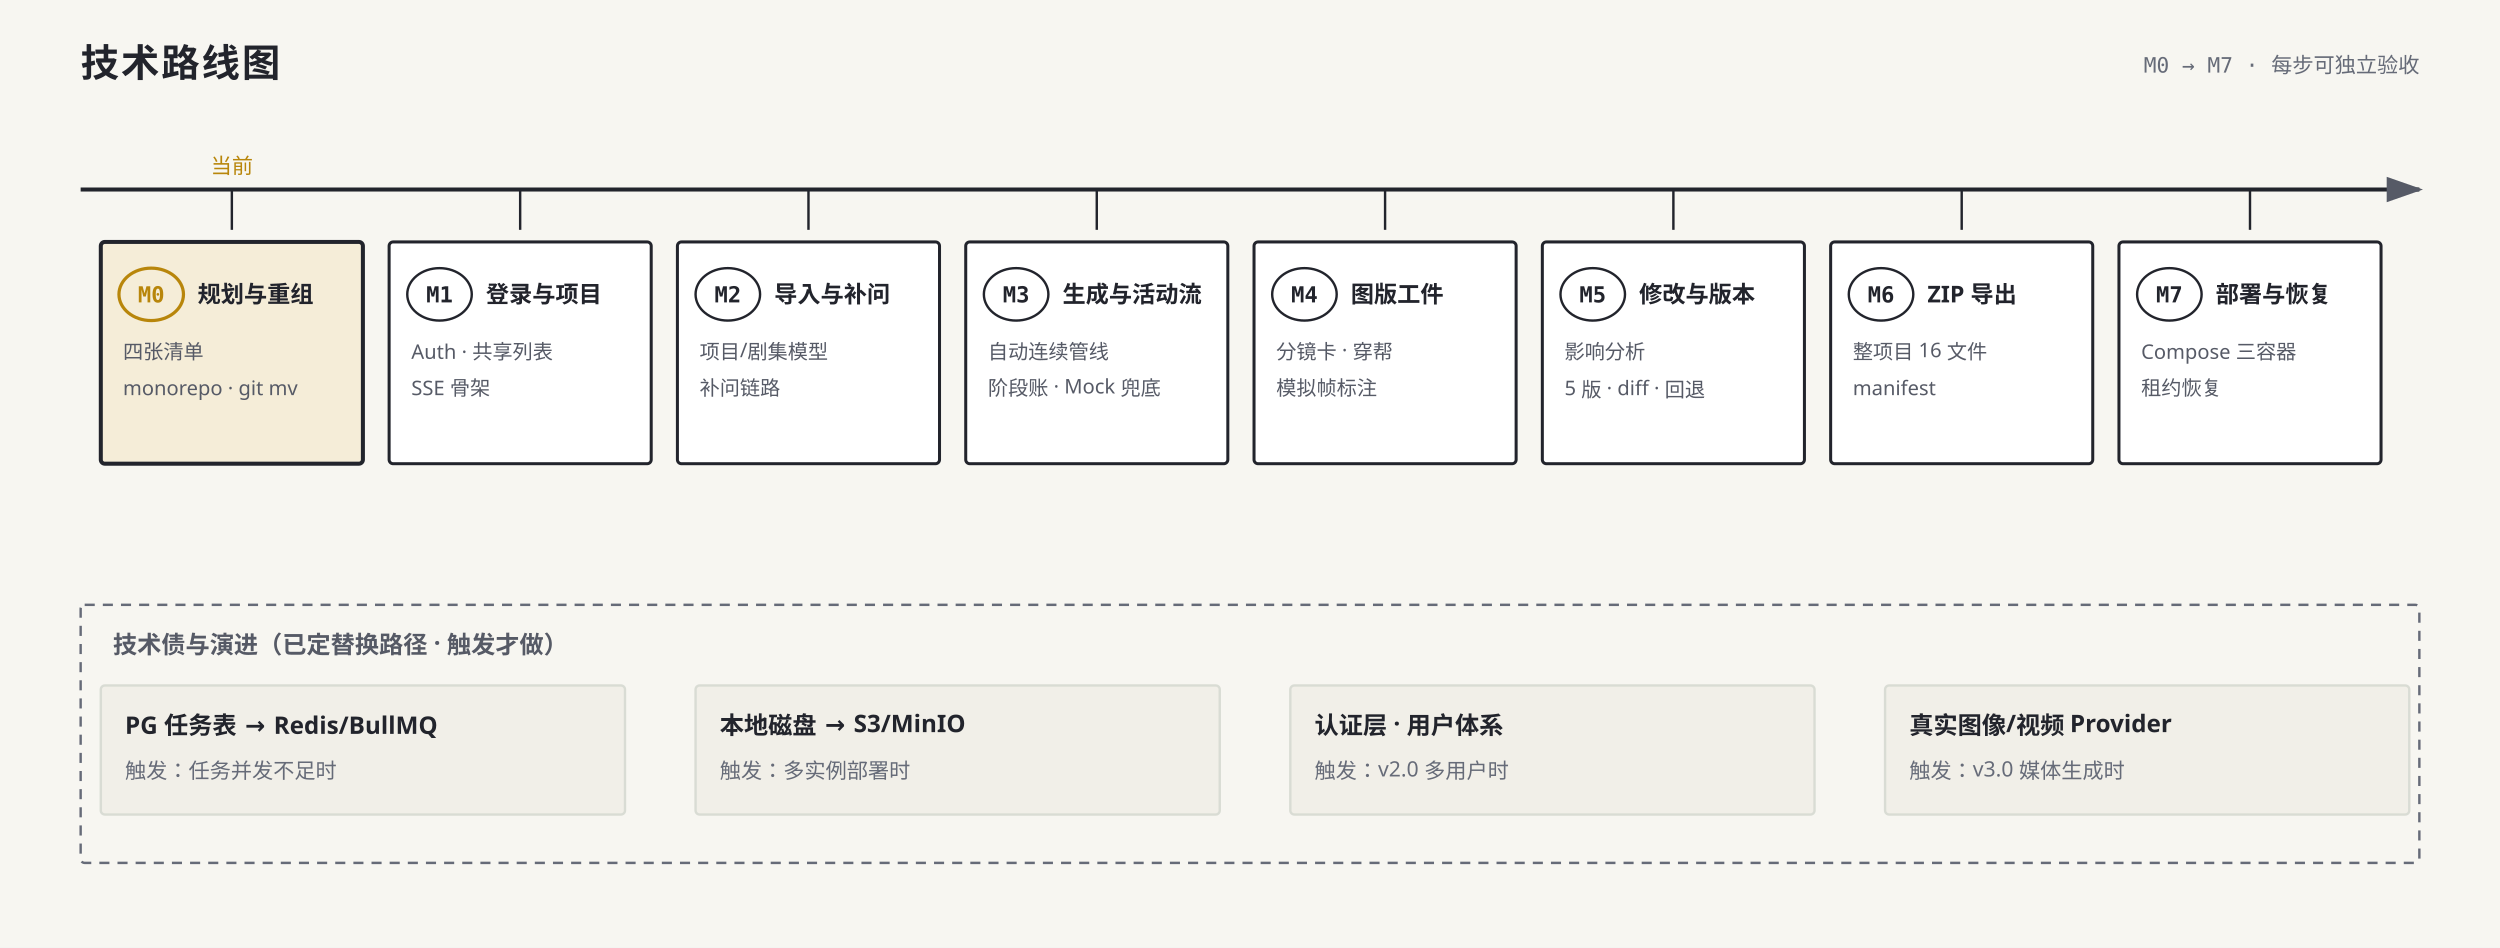
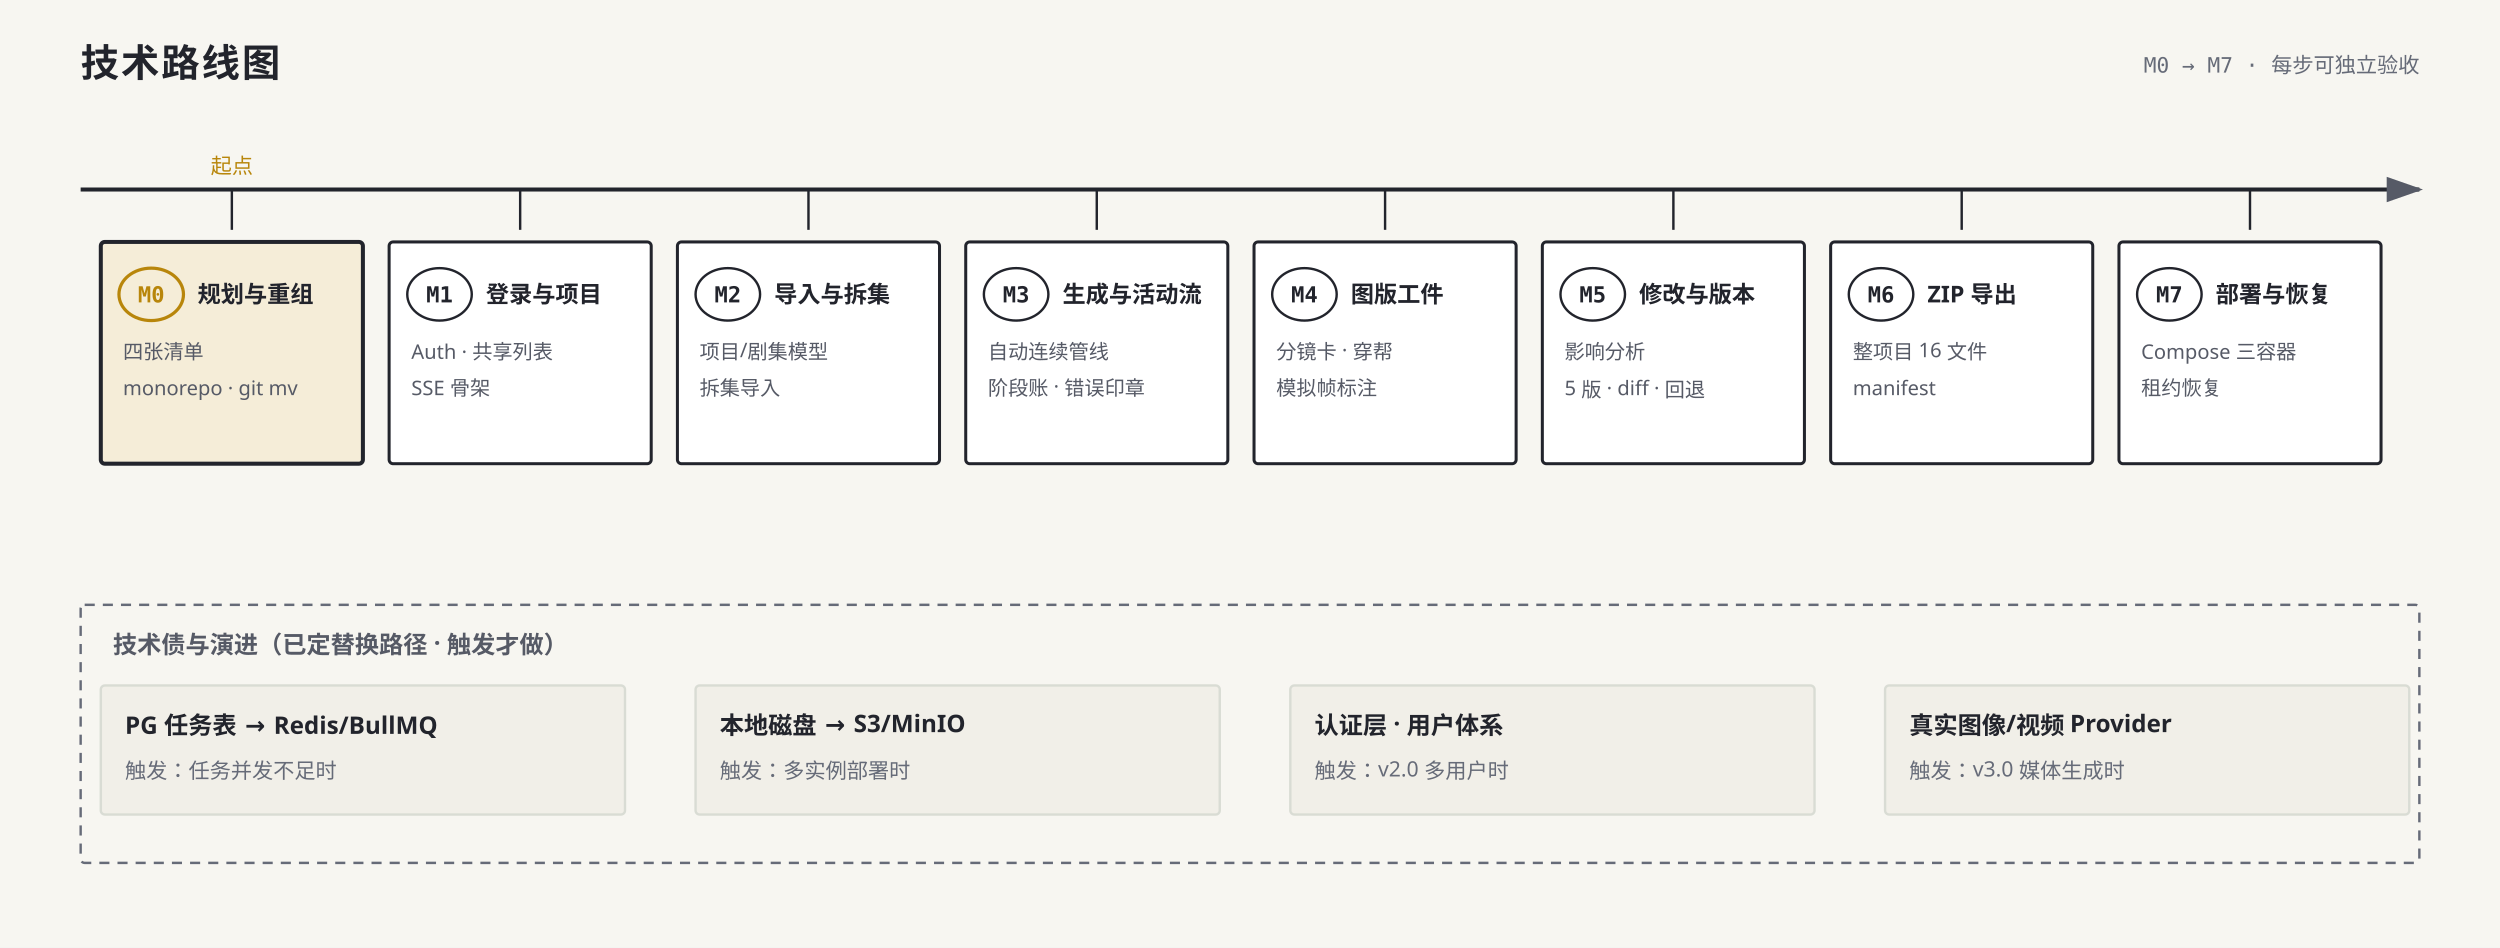
<svg xmlns="http://www.w3.org/2000/svg" viewBox="0 0 1240 470">
  <rect width="1240" height="470" fill="#f7f6f1" />
  <defs>
    <marker id="arrI" viewBox="0 0 10 7" refX="9" refY="3.5" markerWidth="9" markerHeight="6.5" orient="auto">
      <path d="M0,0 L10,3.5 L0,7 Z" fill="#565a66" />
    </marker>
  </defs>
  <text x="40" y="38" font-family="PingFang SC, Noto Sans SC, sans-serif" font-size="19" font-weight="700" fill="#22242c" letter-spacing="1">技术路线图</text>
  <text x="1200" y="36" font-family="SF Mono, Menlo, monospace" font-size="10.5" fill="#666b78" text-anchor="end">M0 → M7 · 每步可独立验收</text>
  <line x1="40" y1="94" x2="1200" y2="94" stroke="#22242c" stroke-width="2" marker-end="url(#arrI)" />
  <rect x="50" y="120" width="130" height="110" rx="2" fill="#f5edd8" stroke="#22242c" stroke-width="2" />
  <ellipse cx="75" cy="146" rx="16" ry="13" fill="none" stroke="#b8860b" stroke-width="1.6" />
  <text x="75" y="150" font-family="SF Mono, Menlo, monospace" font-size="11" font-weight="700" fill="#b8860b" text-anchor="middle">M0</text>
  <text x="98" y="150" font-family="PingFang SC, Noto Sans SC, sans-serif" font-size="11.5" font-weight="700" fill="#22242c">规划与重组</text>
  <text x="61" y="178" font-family="PingFang SC, Noto Sans SC, sans-serif" font-size="10" fill="#565a66">四张清单</text>
  <text x="61" y="196" font-family="PingFang SC, Noto Sans SC, sans-serif" font-size="10" fill="#565a66">monorepo · git mv</text>
  <line x1="115.0" y1="94" x2="115.0" y2="114" stroke="#22242c" stroke-width="1.2" />
-   <text x="115.0" y="86" font-family="PingFang SC, Noto Sans SC, sans-serif" font-size="10.5" fill="#b8860b" text-anchor="middle">当前</text>
+   <text x="115.0" y="86" font-family="PingFang SC, Noto Sans SC, sans-serif" font-size="10.5" fill="#b8860b" text-anchor="middle">起点</text>
  <rect x="193" y="120" width="130" height="110" rx="2" fill="#ffffff" stroke="#22242c" stroke-width="1.5" />
  <ellipse cx="218" cy="146" rx="16" ry="13" fill="none" stroke="#22242c" stroke-width="1.2" />
  <text x="218" y="150" font-family="SF Mono, Menlo, monospace" font-size="11" font-weight="700" fill="#22242c" text-anchor="middle">M1</text>
  <text x="241" y="150" font-family="PingFang SC, Noto Sans SC, sans-serif" font-size="11.5" font-weight="700" fill="#22242c">登录与项目</text>
  <text x="204" y="178" font-family="PingFang SC, Noto Sans SC, sans-serif" font-size="10" fill="#565a66">Auth · 共享列表</text>
  <text x="204" y="196" font-family="PingFang SC, Noto Sans SC, sans-serif" font-size="10" fill="#565a66">SSE 骨架</text>
  <line x1="258.0" y1="94" x2="258.0" y2="114" stroke="#22242c" stroke-width="1.2" />
  <rect x="336" y="120" width="130" height="110" rx="2" fill="#ffffff" stroke="#22242c" stroke-width="1.5" />
  <ellipse cx="361" cy="146" rx="16" ry="13" fill="none" stroke="#22242c" stroke-width="1.2" />
  <text x="361" y="150" font-family="SF Mono, Menlo, monospace" font-size="11" font-weight="700" fill="#22242c" text-anchor="middle">M2</text>
-   <text x="384" y="150" font-family="PingFang SC, Noto Sans SC, sans-serif" font-size="11.5" font-weight="700" fill="#22242c">导入与补问</text>
+   <text x="384" y="150" font-family="PingFang SC, Noto Sans SC, sans-serif" font-size="11.5" font-weight="700" fill="#22242c">导入与拆集</text>
  <text x="347" y="178" font-family="PingFang SC, Noto Sans SC, sans-serif" font-size="10" fill="#565a66">项目/剧集模型</text>
-   <text x="347" y="196" font-family="PingFang SC, Noto Sans SC, sans-serif" font-size="10" fill="#565a66">补问链路</text>
+   <text x="347" y="196" font-family="PingFang SC, Noto Sans SC, sans-serif" font-size="10" fill="#565a66">拆集导入</text>
  <line x1="401.0" y1="94" x2="401.0" y2="114" stroke="#22242c" stroke-width="1.2" />
  <rect x="479" y="120" width="130" height="110" rx="2" fill="#ffffff" stroke="#22242c" stroke-width="1.5" />
  <ellipse cx="504" cy="146" rx="16" ry="13" fill="none" stroke="#22242c" stroke-width="1.2" />
  <text x="504" y="150" font-family="SF Mono, Menlo, monospace" font-size="11" font-weight="700" fill="#22242c" text-anchor="middle">M3</text>
  <text x="527" y="150" font-family="PingFang SC, Noto Sans SC, sans-serif" font-size="11.5" font-weight="700" fill="#22242c">生成与活动流</text>
  <text x="490" y="178" font-family="PingFang SC, Noto Sans SC, sans-serif" font-size="10" fill="#565a66">自动连续管线</text>
-   <text x="490" y="196" font-family="PingFang SC, Noto Sans SC, sans-serif" font-size="10" fill="#565a66">阶段账 · Mock 兜底</text>
+   <text x="490" y="196" font-family="PingFang SC, Noto Sans SC, sans-serif" font-size="10" fill="#565a66">阶段账 · 错误印章</text>
  <line x1="544.0" y1="94" x2="544.0" y2="114" stroke="#22242c" stroke-width="1.2" />
  <rect x="622" y="120" width="130" height="110" rx="2" fill="#ffffff" stroke="#22242c" stroke-width="1.5" />
  <ellipse cx="647" cy="146" rx="16" ry="13" fill="none" stroke="#22242c" stroke-width="1.2" />
  <text x="647" y="150" font-family="SF Mono, Menlo, monospace" font-size="11" font-weight="700" fill="#22242c" text-anchor="middle">M4</text>
  <text x="670" y="150" font-family="PingFang SC, Noto Sans SC, sans-serif" font-size="11.5" font-weight="700" fill="#22242c">图版工件</text>
  <text x="633" y="178" font-family="PingFang SC, Noto Sans SC, sans-serif" font-size="10" fill="#565a66">分镜卡 · 穿帮</text>
  <text x="633" y="196" font-family="PingFang SC, Noto Sans SC, sans-serif" font-size="10" fill="#565a66">模拟帧标注</text>
  <line x1="687.0" y1="94" x2="687.0" y2="114" stroke="#22242c" stroke-width="1.2" />
  <rect x="765" y="120" width="130" height="110" rx="2" fill="#ffffff" stroke="#22242c" stroke-width="1.5" />
  <ellipse cx="790" cy="146" rx="16" ry="13" fill="none" stroke="#22242c" stroke-width="1.2" />
  <text x="790" y="150" font-family="SF Mono, Menlo, monospace" font-size="11" font-weight="700" fill="#22242c" text-anchor="middle">M5</text>
  <text x="813" y="150" font-family="PingFang SC, Noto Sans SC, sans-serif" font-size="11.5" font-weight="700" fill="#22242c">修改与版本</text>
  <text x="776" y="178" font-family="PingFang SC, Noto Sans SC, sans-serif" font-size="10" fill="#565a66">影响分析</text>
  <text x="776" y="196" font-family="PingFang SC, Noto Sans SC, sans-serif" font-size="10" fill="#565a66">5 版 · diff · 回退</text>
  <line x1="830.0" y1="94" x2="830.0" y2="114" stroke="#22242c" stroke-width="1.2" />
  <rect x="908" y="120" width="130" height="110" rx="2" fill="#ffffff" stroke="#22242c" stroke-width="1.5" />
  <ellipse cx="933" cy="146" rx="16" ry="13" fill="none" stroke="#22242c" stroke-width="1.2" />
  <text x="933" y="150" font-family="SF Mono, Menlo, monospace" font-size="11" font-weight="700" fill="#22242c" text-anchor="middle">M6</text>
  <text x="956" y="150" font-family="PingFang SC, Noto Sans SC, sans-serif" font-size="11.5" font-weight="700" fill="#22242c">ZIP 导出</text>
  <text x="919" y="178" font-family="PingFang SC, Noto Sans SC, sans-serif" font-size="10" fill="#565a66">整项目 16 文件</text>
  <text x="919" y="196" font-family="PingFang SC, Noto Sans SC, sans-serif" font-size="10" fill="#565a66">manifest</text>
  <line x1="973.0" y1="94" x2="973.0" y2="114" stroke="#22242c" stroke-width="1.2" />
  <rect x="1051" y="120" width="130" height="110" rx="2" fill="#ffffff" stroke="#22242c" stroke-width="1.5" />
  <ellipse cx="1076" cy="146" rx="16" ry="13" fill="none" stroke="#22242c" stroke-width="1.2" />
  <text x="1076" y="150" font-family="SF Mono, Menlo, monospace" font-size="11" font-weight="700" fill="#22242c" text-anchor="middle">M7</text>
  <text x="1099" y="150" font-family="PingFang SC, Noto Sans SC, sans-serif" font-size="11.5" font-weight="700" fill="#22242c">部署与恢复</text>
  <text x="1062" y="178" font-family="PingFang SC, Noto Sans SC, sans-serif" font-size="10" fill="#565a66">Compose 三容器</text>
  <text x="1062" y="196" font-family="PingFang SC, Noto Sans SC, sans-serif" font-size="10" fill="#565a66">租约恢复</text>
  <line x1="1116.0" y1="94" x2="1116.0" y2="114" stroke="#22242c" stroke-width="1.2" />
  <rect x="40" y="300" width="1160" height="128" rx="2" fill="none" stroke="#666b78" stroke-width="1.2" stroke-dasharray="5,4" />
  <text x="56" y="324" font-family="PingFang SC, Noto Sans SC, sans-serif" font-size="12" font-weight="700" fill="#565a66">技术债与演进（已定替换路径 · 触发才做）</text>
  <rect x="50" y="340" width="260" height="64" rx="2" fill="#f1efe8" stroke="#d9dcd4" stroke-width="1.2" />
  <text x="62" y="364" font-family="PingFang SC, Noto Sans SC, sans-serif" font-size="12" font-weight="600" fill="#22242c">PG 任务表 → Redis/BullMQ</text>
  <text x="62" y="386" font-family="PingFang SC, Noto Sans SC, sans-serif" font-size="10.5" fill="#666b78">触发：任务并发不足时</text>
  <rect x="345" y="340" width="260" height="64" rx="2" fill="#f1efe8" stroke="#d9dcd4" stroke-width="1.2" />
  <text x="357" y="364" font-family="PingFang SC, Noto Sans SC, sans-serif" font-size="12" font-weight="600" fill="#22242c">本地磁盘 → S3/MinIO</text>
  <text x="357" y="386" font-family="PingFang SC, Noto Sans SC, sans-serif" font-size="10.5" fill="#666b78">触发：多实例部署时</text>
  <rect x="640" y="340" width="260" height="64" rx="2" fill="#f1efe8" stroke="#d9dcd4" stroke-width="1.2" />
  <text x="652" y="364" font-family="PingFang SC, Noto Sans SC, sans-serif" font-size="12" font-weight="600" fill="#22242c">认证层 · 用户体系</text>
  <text x="652" y="386" font-family="PingFang SC, Noto Sans SC, sans-serif" font-size="10.5" fill="#666b78">触发：v2.0 多用户时</text>
  <rect x="935" y="340" width="260" height="64" rx="2" fill="#f1efe8" stroke="#d9dcd4" stroke-width="1.2" />
  <text x="947" y="364" font-family="PingFang SC, Noto Sans SC, sans-serif" font-size="12" font-weight="600" fill="#22242c">真实图像/视频 Provider</text>
  <text x="947" y="386" font-family="PingFang SC, Noto Sans SC, sans-serif" font-size="10.5" fill="#666b78">触发：v3.0 媒体生成时</text>
</svg>
